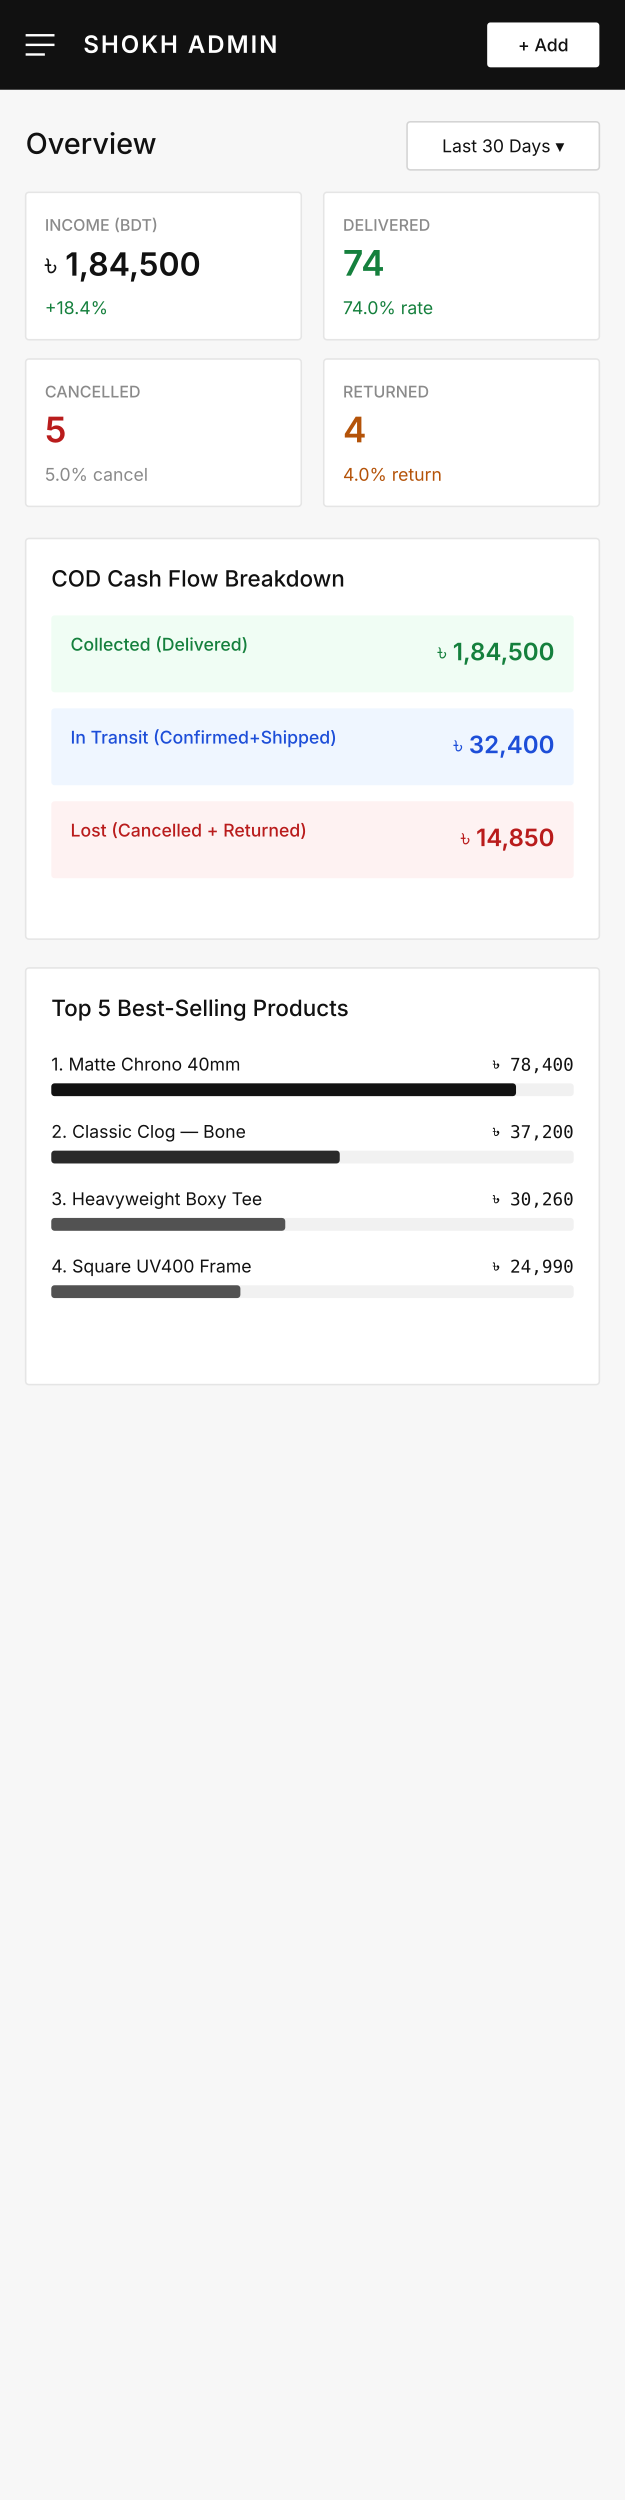
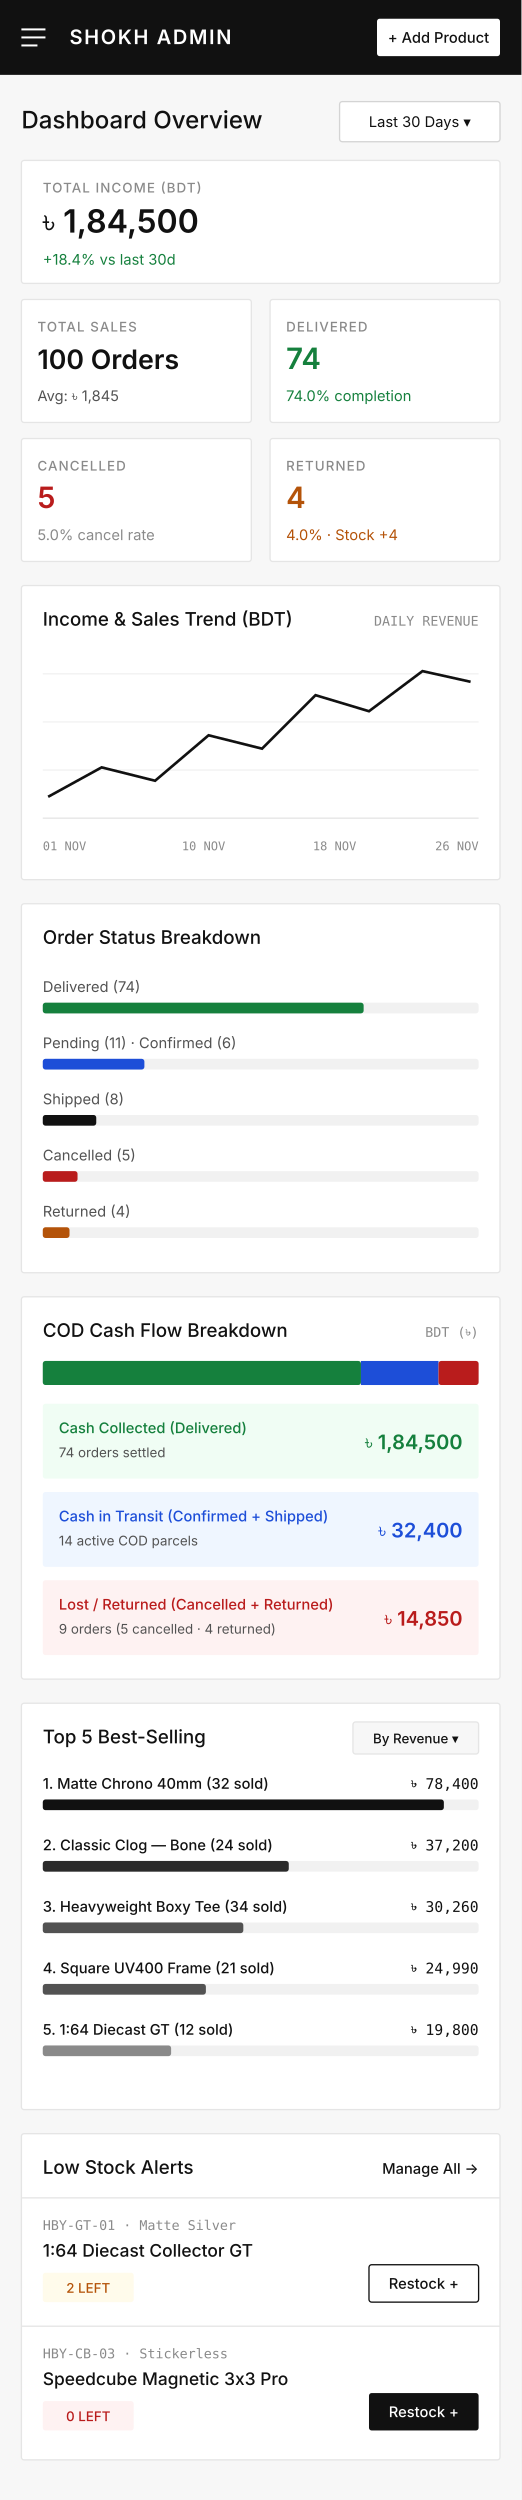
- <svg xmlns="http://www.w3.org/2000/svg" width="390" height="1560" viewBox="0 0 390 1560" fill="none">
-   <rect id="Admin-Dashboard-Mobile-BG" width="390" height="1560" fill="#F7F7F7" />
+ <svg xmlns="http://www.w3.org/2000/svg" width="390" height="1870" viewBox="0 0 390 1870" fill="none">
+   <rect id="Admin-Dashboard-Mobile-BG" width="390" height="1870" fill="#F7F7F7" />
  <g id="01-Admin-Mob-Header">
    <rect width="390" height="56" fill="#111111" />
    <line x1="16" y1="22" x2="34" y2="22" stroke="#FFFFFF" stroke-width="1.5" />
    <line x1="16" y1="28" x2="34" y2="28" stroke="#FFFFFF" stroke-width="1.5" />
    <line x1="16" y1="34" x2="28" y2="34" stroke="#FFFFFF" stroke-width="1.5" />
    <text x="52" y="33" fill="#FFFFFF" font-family="Inter, sans-serif" font-size="15" font-weight="600" letter-spacing="1.2">SHOKH ADMIN</text>
-     <rect x="304" y="14" width="70" height="28" rx="2" fill="#FFFFFF" />
-     <text x="339" y="32" text-anchor="middle" fill="#111111" font-family="Inter, sans-serif" font-size="11" font-weight="500">+ Add</text>
+     <rect x="282" y="14" width="92" height="28" rx="2" fill="#FFFFFF" />
+     <text x="328" y="32" text-anchor="middle" fill="#111111" font-family="Inter, sans-serif" font-size="11" font-weight="500">+ Add Product</text>
  </g>
  <g id="02-Admin-Mob-KPIs" transform="translate(0, 76)">
-     <text x="16" y="20" fill="#111111" font-family="Inter, sans-serif" font-size="18" font-weight="500">Overview</text>
+     <text x="16" y="20" fill="#111111" font-family="Inter, sans-serif" font-size="18" font-weight="500">Dashboard Overview</text>
    <rect x="254" y="0" width="120" height="30" rx="2" fill="#FFFFFF" stroke="#D4D4D4" />
    <text x="314" y="19" text-anchor="middle" fill="#111111" font-family="Inter, sans-serif" font-size="11">Last 30 Days ▾</text>
-     <rect x="16" y="44" width="172" height="92" rx="2" fill="#FFFFFF" stroke="#E5E5E5" />
-     <text x="28" y="68" fill="#8A8A8A" font-family="Inter, sans-serif" font-size="10" font-weight="500">INCOME (BDT)</text>
-     <text x="28" y="96" fill="#111111" font-family="Inter, sans-serif" font-size="20" font-weight="600">৳ 1,84,500</text>
-     <text x="28" y="120" fill="#15803D" font-family="Inter, sans-serif" font-size="11">+18.4%</text>
-     <rect x="202" y="44" width="172" height="92" rx="2" fill="#FFFFFF" stroke="#E5E5E5" />
-     <text x="214" y="68" fill="#8A8A8A" font-family="Inter, sans-serif" font-size="10" font-weight="500">DELIVERED</text>
-     <text x="214" y="96" fill="#15803D" font-family="Inter, sans-serif" font-size="22" font-weight="600">74</text>
-     <text x="214" y="120" fill="#15803D" font-family="Inter, sans-serif" font-size="11">74.0% rate</text>
+     <rect x="16" y="44" width="358" height="92" rx="2" fill="#FFFFFF" stroke="#E5E5E5" />
+     <text x="32" y="68" fill="#8A8A8A" font-family="Inter, sans-serif" font-size="10" font-weight="500" letter-spacing="0.8">TOTAL INCOME (BDT)</text>
+     <text x="32" y="98" fill="#111111" font-family="Inter, sans-serif" font-size="24" font-weight="600">৳ 1,84,500</text>
+     <text x="32" y="122" fill="#15803D" font-family="Inter, sans-serif" font-size="11">+18.4% vs last 30d</text>
    <rect x="16" y="148" width="172" height="92" rx="2" fill="#FFFFFF" stroke="#E5E5E5" />
-     <text x="28" y="172" fill="#8A8A8A" font-family="Inter, sans-serif" font-size="10" font-weight="500">CANCELLED</text>
-     <text x="28" y="200" fill="#B91C1C" font-family="Inter, sans-serif" font-size="22" font-weight="600">5</text>
-     <text x="28" y="224" fill="#8A8A8A" font-family="Inter, sans-serif" font-size="11">5.0% cancel</text>
+     <text x="28" y="172" fill="#8A8A8A" font-family="Inter, sans-serif" font-size="10" font-weight="500" letter-spacing="0.8">TOTAL SALES</text>
+     <text x="28" y="200" fill="#111111" font-family="Inter, sans-serif" font-size="20" font-weight="600">100 Orders</text>
+     <text x="28" y="224" fill="#525252" font-family="Inter, sans-serif" font-size="11">Avg: ৳ 1,845</text>
    <rect x="202" y="148" width="172" height="92" rx="2" fill="#FFFFFF" stroke="#E5E5E5" />
-     <text x="214" y="172" fill="#8A8A8A" font-family="Inter, sans-serif" font-size="10" font-weight="500">RETURNED</text>
-     <text x="214" y="200" fill="#B45309" font-family="Inter, sans-serif" font-size="22" font-weight="600">4</text>
-     <text x="214" y="224" fill="#B45309" font-family="Inter, sans-serif" font-size="11">4.0% return</text>
+     <text x="214" y="172" fill="#8A8A8A" font-family="Inter, sans-serif" font-size="10" font-weight="500" letter-spacing="0.8">DELIVERED</text>
+     <text x="214" y="200" fill="#15803D" font-family="Inter, sans-serif" font-size="22" font-weight="600">74</text>
+     <text x="214" y="224" fill="#15803D" font-family="Inter, sans-serif" font-size="11">74.0% completion</text>
+     <rect x="16" y="252" width="172" height="92" rx="2" fill="#FFFFFF" stroke="#E5E5E5" />
+     <text x="28" y="276" fill="#8A8A8A" font-family="Inter, sans-serif" font-size="10" font-weight="500" letter-spacing="0.8">CANCELLED</text>
+     <text x="28" y="304" fill="#B91C1C" font-family="Inter, sans-serif" font-size="22" font-weight="600">5</text>
+     <text x="28" y="328" fill="#8A8A8A" font-family="Inter, sans-serif" font-size="11">5.0% cancel rate</text>
+     <rect x="202" y="252" width="172" height="92" rx="2" fill="#FFFFFF" stroke="#E5E5E5" />
+     <text x="214" y="276" fill="#8A8A8A" font-family="Inter, sans-serif" font-size="10" font-weight="500" letter-spacing="0.8">RETURNED</text>
+     <text x="214" y="304" fill="#B45309" font-family="Inter, sans-serif" font-size="22" font-weight="600">4</text>
+     <text x="214" y="328" fill="#B45309" font-family="Inter, sans-serif" font-size="11">4.0% · Stock +4</text>
  </g>
-   <g id="03-Admin-Mob-COD-Cashflow" transform="translate(0, 336)">
-     <rect x="16" y="0" width="358" height="250" rx="2" fill="#FFFFFF" stroke="#E5E5E5" />
+   <g id="03-Admin-Mob-Revenue-Chart" transform="translate(0, 438)">
+     <rect x="16" y="0" width="358" height="220" rx="2" fill="#FFFFFF" stroke="#E5E5E5" />
+     <text x="32" y="30" fill="#111111" font-family="Inter, sans-serif" font-size="14" font-weight="500">Income &amp; Sales Trend (BDT)</text>
+     <text x="358" y="30" text-anchor="end" fill="#8A8A8A" font-family="JetBrains Mono, monospace" font-size="10">DAILY REVENUE</text>
+     <line x1="32" y1="66" x2="358" y2="66" stroke="#F1F1F1" />
+     <line x1="32" y1="102" x2="358" y2="102" stroke="#F1F1F1" />
+     <line x1="32" y1="138" x2="358" y2="138" stroke="#F1F1F1" />
+     <line x1="32" y1="174" x2="358" y2="174" stroke="#E5E5E5" />
+     <polyline points="36,158 76,136 116,146 156,112 196,122 236,82 276,94 316,64 352,72" stroke="#111111" stroke-width="2" fill="none" />
+     <text x="32" y="198" fill="#8A8A8A" font-family="JetBrains Mono, monospace" font-size="9">01 NOV</text>
+     <text x="136" y="198" fill="#8A8A8A" font-family="JetBrains Mono, monospace" font-size="9">10 NOV</text>
+     <text x="234" y="198" fill="#8A8A8A" font-family="JetBrains Mono, monospace" font-size="9">18 NOV</text>
+     <text x="358" y="198" text-anchor="end" fill="#8A8A8A" font-family="JetBrains Mono, monospace" font-size="9">26 NOV</text>
+   </g>
+   <g id="04-Admin-Mob-Order-Breakdown" transform="translate(0, 676)">
+     <rect x="16" y="0" width="358" height="276" rx="2" fill="#FFFFFF" stroke="#E5E5E5" />
+     <text x="32" y="30" fill="#111111" font-family="Inter, sans-serif" font-size="14" font-weight="500">Order Status Breakdown</text>
+     <text x="32" y="66" fill="#525252" font-family="Inter, sans-serif" font-size="11">Delivered (74)</text>
+     <rect x="32" y="74" width="326" height="8" rx="2" fill="#F1F1F1" />
+     <rect x="32" y="74" width="240" height="8" rx="2" fill="#15803D" />
+     <text x="32" y="108" fill="#525252" font-family="Inter, sans-serif" font-size="11">Pending (11) · Confirmed (6)</text>
+     <rect x="32" y="116" width="326" height="8" rx="2" fill="#F1F1F1" />
+     <rect x="32" y="116" width="76" height="8" rx="2" fill="#1D4ED8" />
+     <text x="32" y="150" fill="#525252" font-family="Inter, sans-serif" font-size="11">Shipped (8)</text>
+     <rect x="32" y="158" width="326" height="8" rx="2" fill="#F1F1F1" />
+     <rect x="32" y="158" width="40" height="8" rx="2" fill="#111111" />
+     <text x="32" y="192" fill="#525252" font-family="Inter, sans-serif" font-size="11">Cancelled (5)</text>
+     <rect x="32" y="200" width="326" height="8" rx="2" fill="#F1F1F1" />
+     <rect x="32" y="200" width="26" height="8" rx="2" fill="#B91C1C" />
+     <text x="32" y="234" fill="#525252" font-family="Inter, sans-serif" font-size="11">Returned (4)</text>
+     <rect x="32" y="242" width="326" height="8" rx="2" fill="#F1F1F1" />
+     <rect x="32" y="242" width="20" height="8" rx="2" fill="#B45309" />
+   </g>
+   <g id="05-Admin-Mob-COD-Cashflow" transform="translate(0, 970)">
+     <rect x="16" y="0" width="358" height="286" rx="2" fill="#FFFFFF" stroke="#E5E5E5" />
    <text x="32" y="30" fill="#111111" font-family="Inter, sans-serif" font-size="14" font-weight="500">COD Cash Flow Breakdown</text>
-     <rect x="32" y="48" width="326" height="48" rx="2" fill="#F0FDF4" />
-     <text x="44" y="70" fill="#15803D" font-family="Inter, sans-serif" font-size="11" font-weight="500">Collected (Delivered)</text>
-     <text x="346" y="76" text-anchor="end" fill="#15803D" font-family="Inter, sans-serif" font-size="15" font-weight="600">৳ 1,84,500</text>
-     <rect x="32" y="106" width="326" height="48" rx="2" fill="#EFF6FF" />
-     <text x="44" y="128" fill="#1D4ED8" font-family="Inter, sans-serif" font-size="11" font-weight="500">In Transit (Confirmed+Shipped)</text>
-     <text x="346" y="134" text-anchor="end" fill="#1D4ED8" font-family="Inter, sans-serif" font-size="15" font-weight="600">৳ 32,400</text>
-     <rect x="32" y="164" width="326" height="48" rx="2" fill="#FEF2F2" />
-     <text x="44" y="186" fill="#B91C1C" font-family="Inter, sans-serif" font-size="11" font-weight="500">Lost (Cancelled + Returned)</text>
-     <text x="346" y="192" text-anchor="end" fill="#B91C1C" font-family="Inter, sans-serif" font-size="15" font-weight="600">৳ 14,850</text>
+     <text x="358" y="30" text-anchor="end" fill="#8A8A8A" font-family="JetBrains Mono, monospace" font-size="10">BDT (৳)</text>
+     <rect x="32" y="48" width="326" height="18" rx="2" fill="#F1F1F1" />
+     <rect x="32" y="48" width="238" height="18" rx="2" fill="#15803D" />
+     <rect x="270" y="48" width="58" height="18" fill="#1D4ED8" />
+     <rect x="328" y="48" width="30" height="18" rx="2" fill="#B91C1C" />
+     <rect x="32" y="80" width="326" height="56" rx="2" fill="#F0FDF4" />
+     <text x="44" y="102" fill="#15803D" font-family="Inter, sans-serif" font-size="11" font-weight="500">Cash Collected (Delivered)</text>
+     <text x="44" y="120" fill="#525252" font-family="Inter, sans-serif" font-size="10">74 orders settled</text>
+     <text x="346" y="114" text-anchor="end" fill="#15803D" font-family="Inter, sans-serif" font-size="15" font-weight="600">৳ 1,84,500</text>
+     <rect x="32" y="146" width="326" height="56" rx="2" fill="#EFF6FF" />
+     <text x="44" y="168" fill="#1D4ED8" font-family="Inter, sans-serif" font-size="11" font-weight="500">Cash in Transit (Confirmed + Shipped)</text>
+     <text x="44" y="186" fill="#525252" font-family="Inter, sans-serif" font-size="10">14 active COD parcels</text>
+     <text x="346" y="180" text-anchor="end" fill="#1D4ED8" font-family="Inter, sans-serif" font-size="15" font-weight="600">৳ 32,400</text>
+     <rect x="32" y="212" width="326" height="56" rx="2" fill="#FEF2F2" />
+     <text x="44" y="234" fill="#B91C1C" font-family="Inter, sans-serif" font-size="11" font-weight="500">Lost / Returned (Cancelled + Returned)</text>
+     <text x="44" y="252" fill="#525252" font-family="Inter, sans-serif" font-size="10">9 orders (5 cancelled · 4 returned)</text>
+     <text x="346" y="246" text-anchor="end" fill="#B91C1C" font-family="Inter, sans-serif" font-size="15" font-weight="600">৳ 14,850</text>
  </g>
-   <g id="04-Admin-Mob-Top5" transform="translate(0, 604)">
-     <rect x="16" y="0" width="358" height="260" rx="2" fill="#FFFFFF" stroke="#E5E5E5" />
-     <text x="32" y="30" fill="#111111" font-family="Inter, sans-serif" font-size="14" font-weight="500">Top 5 Best-Selling Products</text>
-     <text x="32" y="64" fill="#111111" font-family="Inter, sans-serif" font-size="11">1. Matte Chrono 40mm</text>
+   <g id="06-Admin-Mob-Top5" transform="translate(0, 1274)">
+     <rect x="16" y="0" width="358" height="304" rx="2" fill="#FFFFFF" stroke="#E5E5E5" />
+     <text x="32" y="30" fill="#111111" font-family="Inter, sans-serif" font-size="14" font-weight="500">Top 5 Best-Selling</text>
+     <rect x="264" y="14" width="94" height="24" rx="2" fill="#F7F7F7" stroke="#E5E5E5" />
+     <text x="311" y="30" text-anchor="middle" fill="#111111" font-family="Inter, sans-serif" font-size="10" font-weight="500">By Revenue ▾</text>
+     <text x="32" y="64" fill="#111111" font-family="Inter, sans-serif" font-size="11" font-weight="500">1. Matte Chrono 40mm (32 sold)</text>
    <text x="358" y="64" text-anchor="end" fill="#111111" font-family="JetBrains Mono, monospace" font-size="11">৳ 78,400</text>
    <rect x="32" y="72" width="326" height="8" rx="2" fill="#F1F1F1" />
-     <rect x="32" y="72" width="290" height="8" rx="2" fill="#111111" />
-     <text x="32" y="106" fill="#111111" font-family="Inter, sans-serif" font-size="11">2. Classic Clog — Bone</text>
-     <text x="358" y="106" text-anchor="end" fill="#111111" font-family="JetBrains Mono, monospace" font-size="11">৳ 37,200</text>
-     <rect x="32" y="114" width="326" height="8" rx="2" fill="#F1F1F1" />
-     <rect x="32" y="114" width="180" height="8" rx="2" fill="#2A2A2A" />
-     <text x="32" y="148" fill="#111111" font-family="Inter, sans-serif" font-size="11">3. Heavyweight Boxy Tee</text>
-     <text x="358" y="148" text-anchor="end" fill="#111111" font-family="JetBrains Mono, monospace" font-size="11">৳ 30,260</text>
-     <rect x="32" y="156" width="326" height="8" rx="2" fill="#F1F1F1" />
-     <rect x="32" y="156" width="146" height="8" rx="2" fill="#525252" />
-     <text x="32" y="190" fill="#111111" font-family="Inter, sans-serif" font-size="11">4. Square UV400 Frame</text>
-     <text x="358" y="190" text-anchor="end" fill="#111111" font-family="JetBrains Mono, monospace" font-size="11">৳ 24,990</text>
-     <rect x="32" y="198" width="326" height="8" rx="2" fill="#F1F1F1" />
-     <rect x="32" y="198" width="118" height="8" rx="2" fill="#525252" />
+     <rect x="32" y="72" width="300" height="8" rx="2" fill="#111111" />
+     <text x="32" y="110" fill="#111111" font-family="Inter, sans-serif" font-size="11" font-weight="500">2. Classic Clog — Bone (24 sold)</text>
+     <text x="358" y="110" text-anchor="end" fill="#111111" font-family="JetBrains Mono, monospace" font-size="11">৳ 37,200</text>
+     <rect x="32" y="118" width="326" height="8" rx="2" fill="#F1F1F1" />
+     <rect x="32" y="118" width="184" height="8" rx="2" fill="#2A2A2A" />
+     <text x="32" y="156" fill="#111111" font-family="Inter, sans-serif" font-size="11" font-weight="500">3. Heavyweight Boxy Tee (34 sold)</text>
+     <text x="358" y="156" text-anchor="end" fill="#111111" font-family="JetBrains Mono, monospace" font-size="11">৳ 30,260</text>
+     <rect x="32" y="164" width="326" height="8" rx="2" fill="#F1F1F1" />
+     <rect x="32" y="164" width="150" height="8" rx="2" fill="#525252" />
+     <text x="32" y="202" fill="#111111" font-family="Inter, sans-serif" font-size="11" font-weight="500">4. Square UV400 Frame (21 sold)</text>
+     <text x="358" y="202" text-anchor="end" fill="#111111" font-family="JetBrains Mono, monospace" font-size="11">৳ 24,990</text>
+     <rect x="32" y="210" width="326" height="8" rx="2" fill="#F1F1F1" />
+     <rect x="32" y="210" width="122" height="8" rx="2" fill="#525252" />
+     <text x="32" y="248" fill="#111111" font-family="Inter, sans-serif" font-size="11" font-weight="500">5. 1:64 Diecast GT (12 sold)</text>
+     <text x="358" y="248" text-anchor="end" fill="#111111" font-family="JetBrains Mono, monospace" font-size="11">৳ 19,800</text>
+     <rect x="32" y="256" width="326" height="8" rx="2" fill="#F1F1F1" />
+     <rect x="32" y="256" width="96" height="8" rx="2" fill="#8A8A8A" />
+   </g>
+   <g id="07-Admin-Mob-Low-Stock" transform="translate(0, 1596)">
+     <rect x="16" y="0" width="358" height="244" rx="2" fill="#FFFFFF" stroke="#E5E5E5" />
+     <text x="32" y="30" fill="#111111" font-family="Inter, sans-serif" font-size="14" font-weight="500">Low Stock Alerts</text>
+     <text x="358" y="30" text-anchor="end" fill="#111111" font-family="Inter, sans-serif" font-size="11" font-weight="500">Manage All →</text>
+     <line x1="16" y1="48" x2="374" y2="48" stroke="#E5E5E5" />
+     <text x="32" y="72" fill="#8A8A8A" font-family="JetBrains Mono, monospace" font-size="10">HBY-GT-01 · Matte Silver</text>
+     <text x="32" y="92" fill="#111111" font-family="Inter, sans-serif" font-size="13" font-weight="500">1:64 Diecast Collector GT</text>
+     <rect x="32" y="104" width="68" height="22" rx="2" fill="#FFFBEB" />
+     <text x="66" y="119" text-anchor="middle" fill="#B45309" font-family="Inter, sans-serif" font-size="10" font-weight="500">2 LEFT</text>
+     <rect x="276" y="98" width="82" height="28" rx="2" fill="#FFFFFF" stroke="#111111" />
+     <text x="317" y="116" text-anchor="middle" fill="#111111" font-family="Inter, sans-serif" font-size="11" font-weight="500">Restock +</text>
+     <line x1="16" y1="144" x2="374" y2="144" stroke="#E5E5E5" />
+     <text x="32" y="168" fill="#8A8A8A" font-family="JetBrains Mono, monospace" font-size="10">HBY-CB-03 · Stickerless</text>
+     <text x="32" y="188" fill="#111111" font-family="Inter, sans-serif" font-size="13" font-weight="500">Speedcube Magnetic 3x3 Pro</text>
+     <rect x="32" y="200" width="68" height="22" rx="2" fill="#FEF2F2" />
+     <text x="66" y="215" text-anchor="middle" fill="#B91C1C" font-family="Inter, sans-serif" font-size="10" font-weight="500">0 LEFT</text>
+     <rect x="276" y="194" width="82" height="28" rx="2" fill="#111111" />
+     <text x="317" y="212" text-anchor="middle" fill="#FFFFFF" font-family="Inter, sans-serif" font-size="11" font-weight="500">Restock +</text>
  </g>
</svg>
